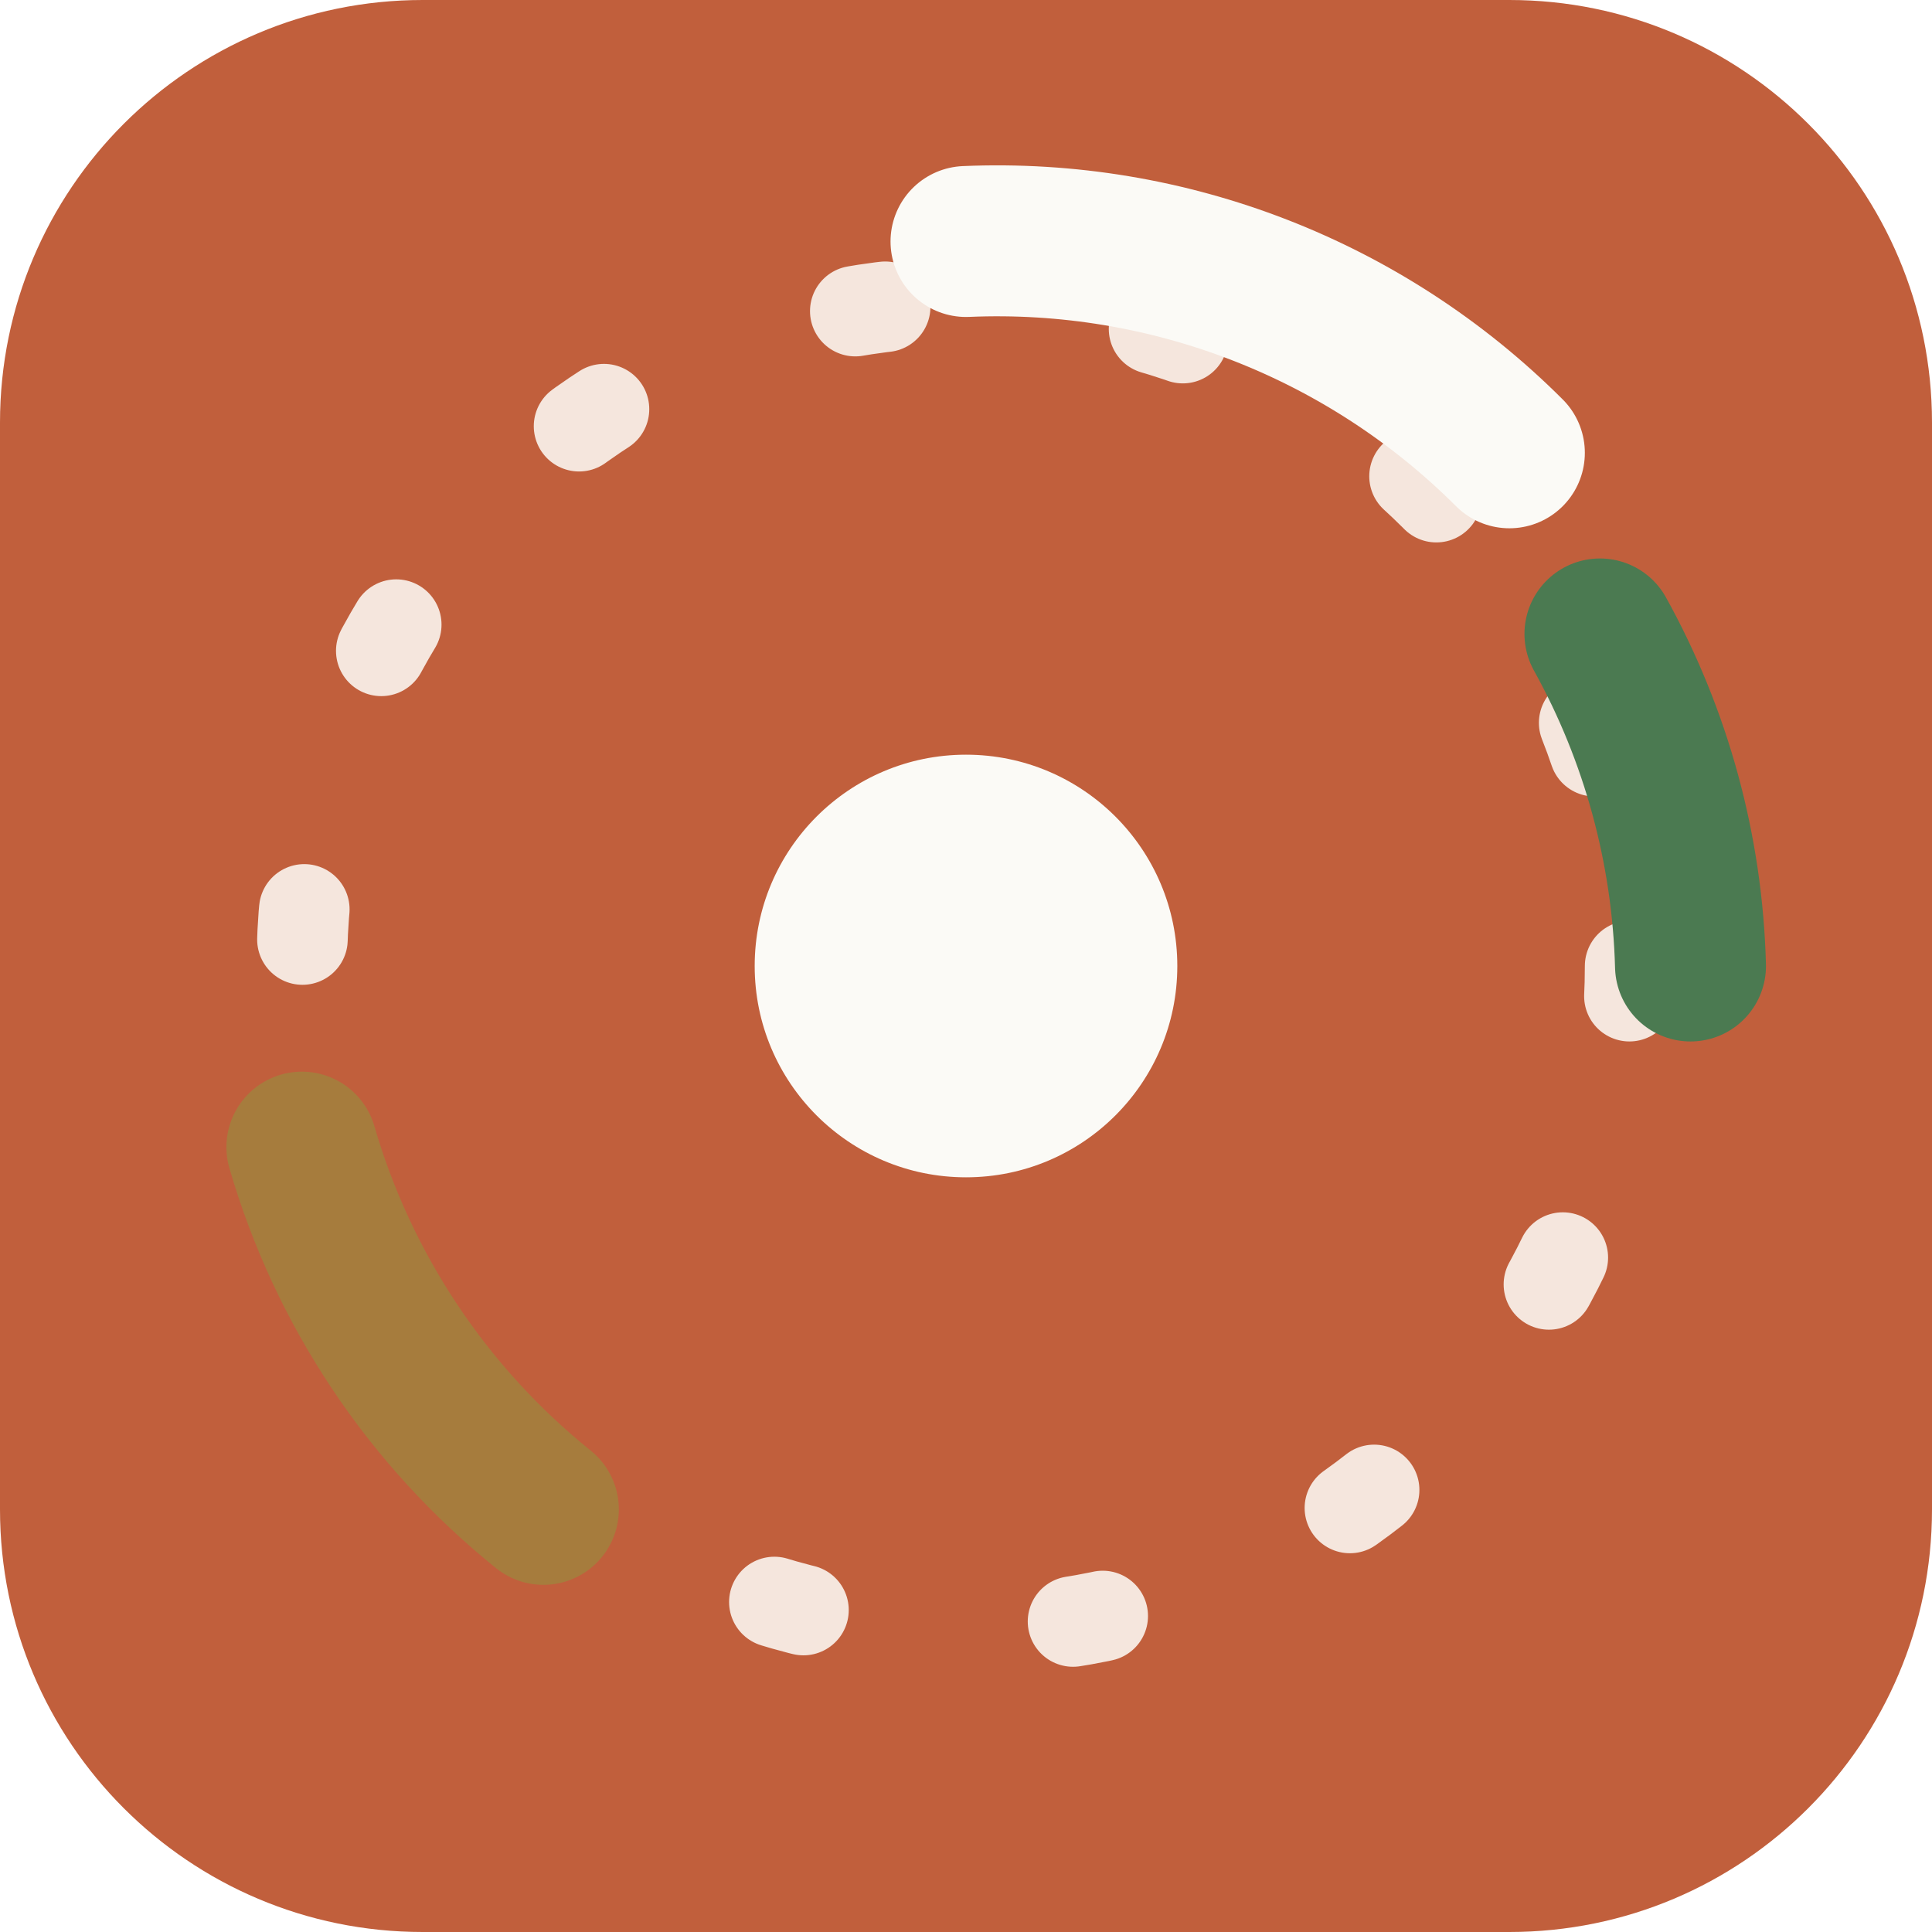
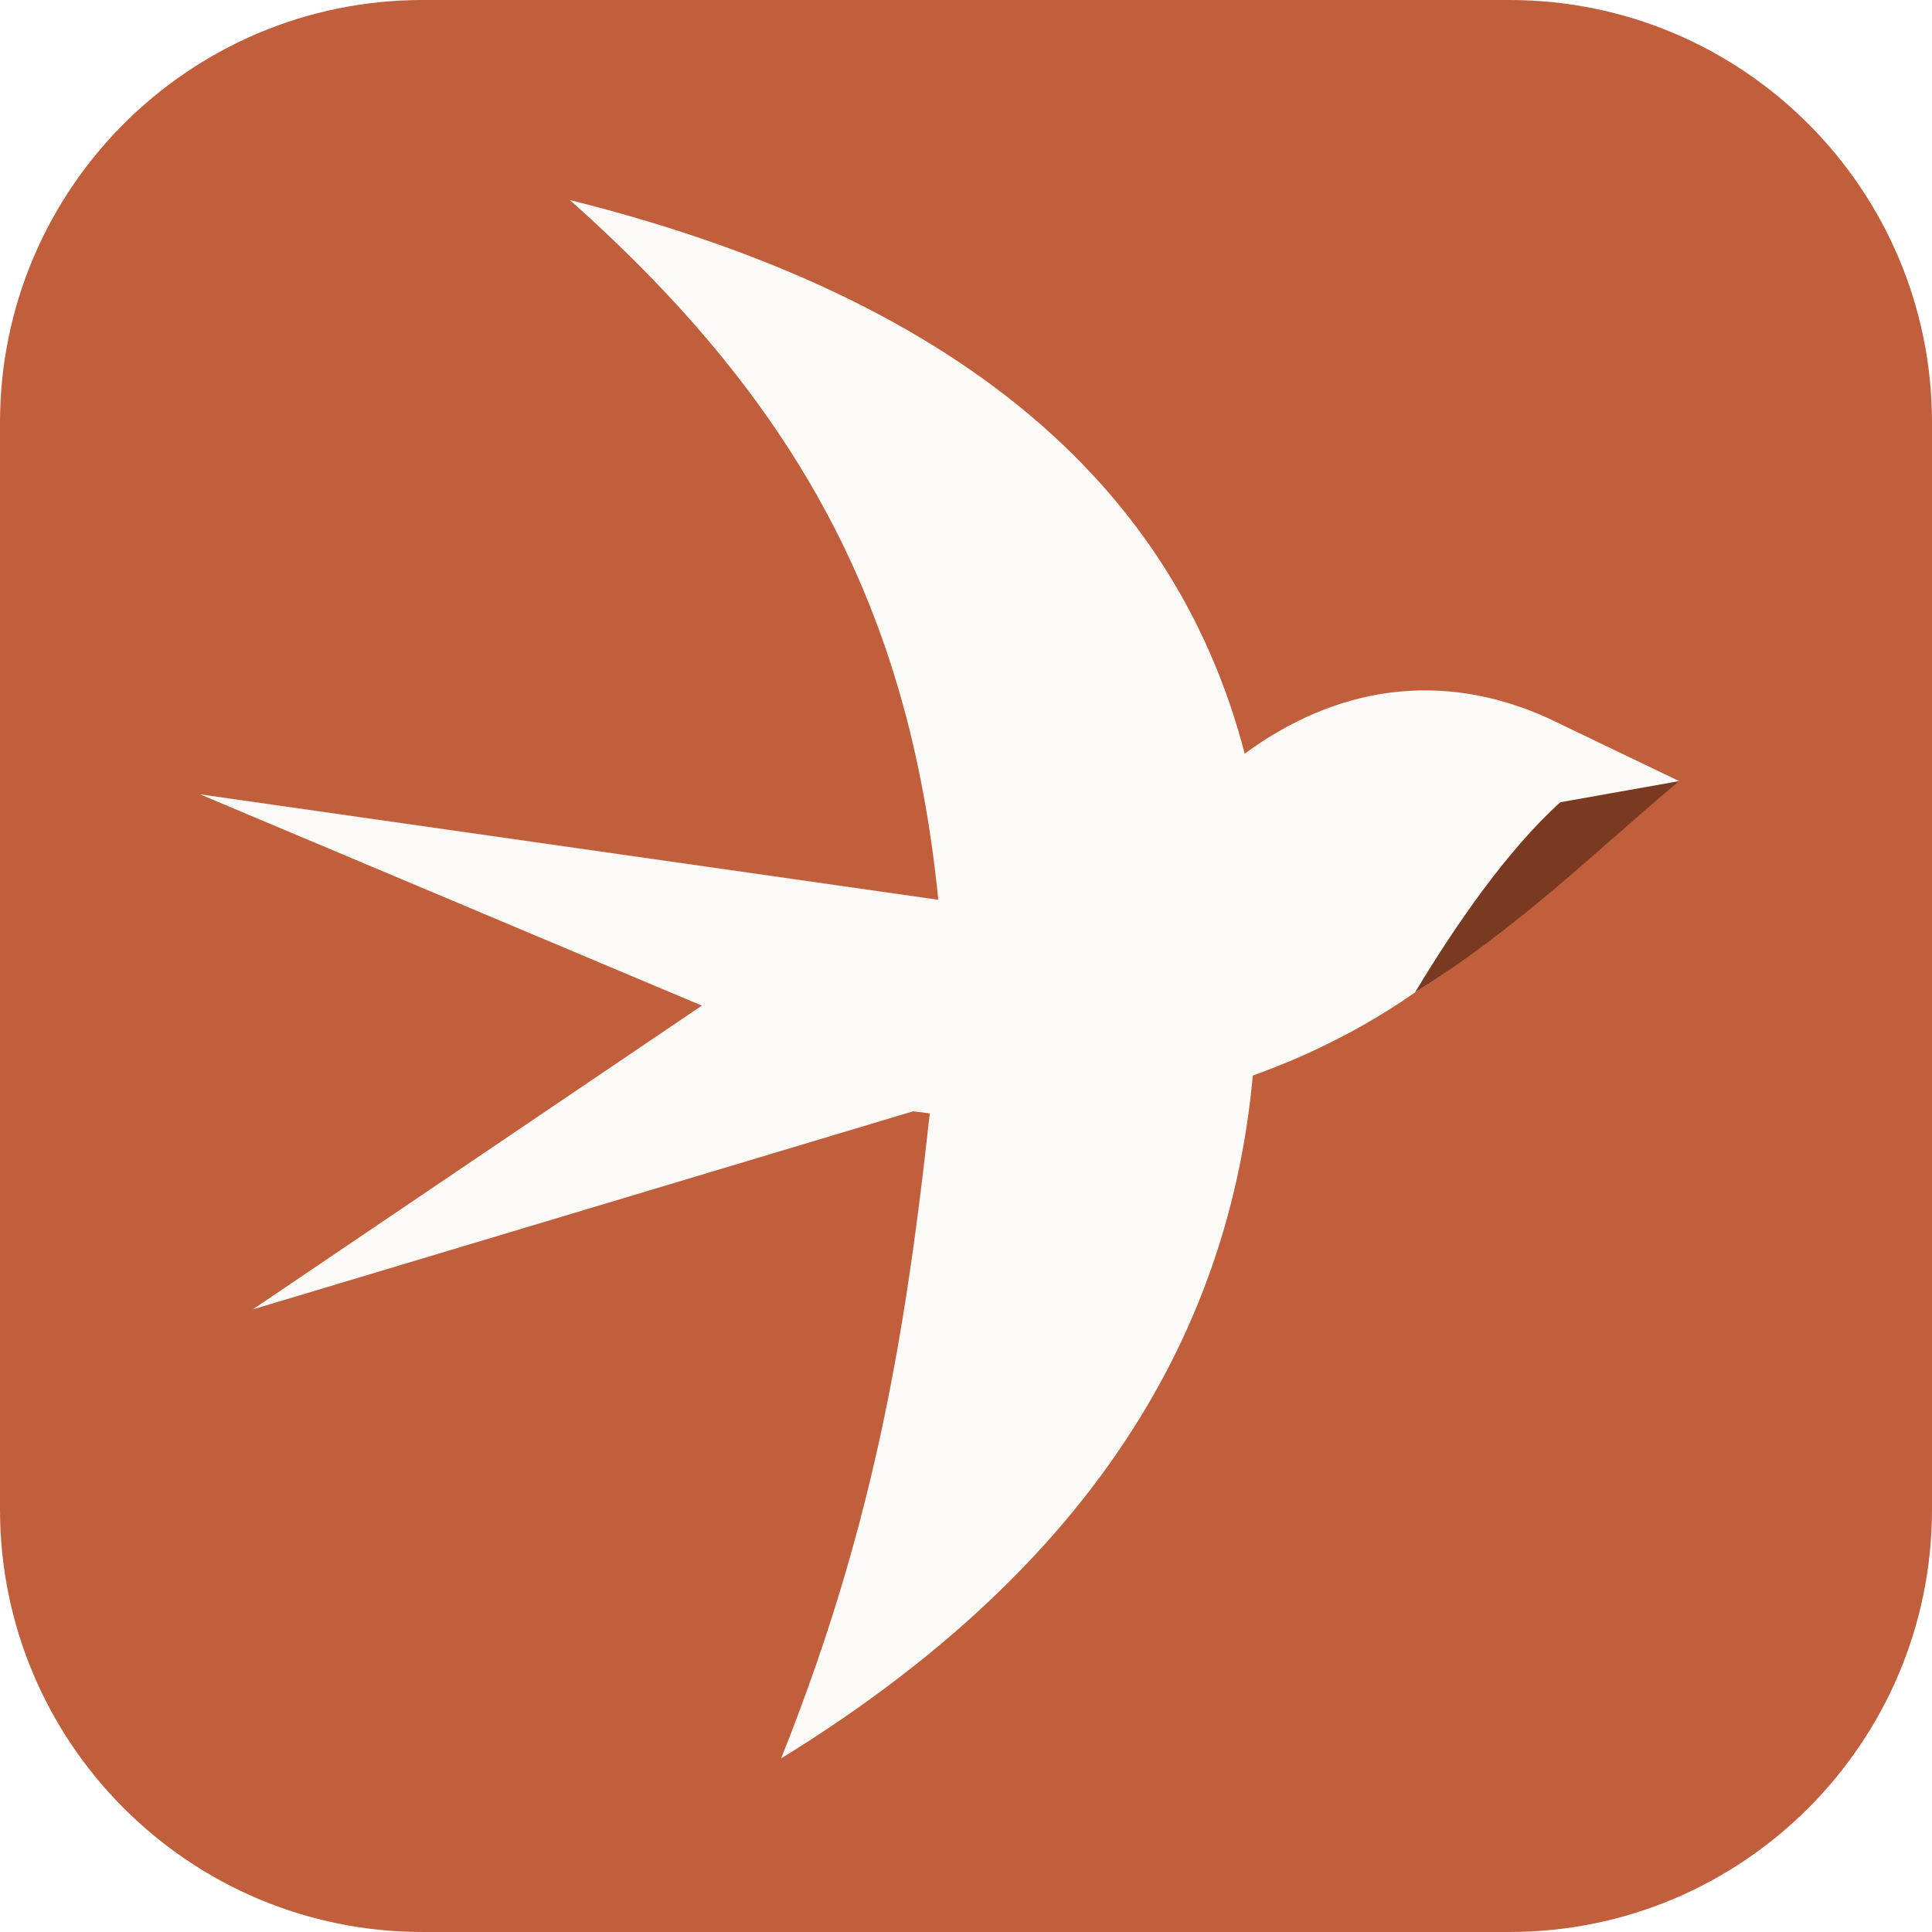
<svg xmlns="http://www.w3.org/2000/svg" viewBox="0 0 64 64">
  <rect width="64" height="64" rx="14" fill="#c15f3c" />
-   <circle cx="32" cy="32" r="22" fill="none" stroke="#f5e6dd" stroke-width="3" stroke-dasharray="1 9" stroke-linecap="round" />
-   <path d="M32 8 A24 24 0 0 1 50 15" stroke="#fbfaf6" stroke-width="5" stroke-linecap="round" fill="none" />
-   <path d="M53 21 A24 24 0 0 1 56 32" stroke="#4b7a51" stroke-width="5" stroke-linecap="round" fill="none" />
-   <path d="M10 38 A24 24 0 0 0 18 50" stroke="#a67c3d" stroke-width="5" stroke-linecap="round" fill="none" />
-   <circle cx="32" cy="32" r="7" fill="#fbfaf6" />
+   <g transform="translate(4 4) scale(.875)">
+     <path fill="#fbfaf6" d="M43 26C41 15 33 7 17 3C26 11 30 19 31 30Z" />
+     <path fill="#fbfaf6" d="M43 33C43 44 38 54 25 62C29 52 30 44 31 34Z" />
+     <path fill="#fbfaf6" d="M59 25L54 22.6C50 20.8 46 21.4 42.5 24L31 29.5L3 25.5L22 33.5L5 45L30 37.5C37 38.5 44 36.5 49 33C53 30.5 55.5 27.5 59 25Z" />
+     <path fill="#7a3a22" d="M59 25L54.5 25.8C52.5 27.6 50.5 30.5 49 33C53 30.5 56 27.5 59 25Z" />
+   </g>
</svg>
